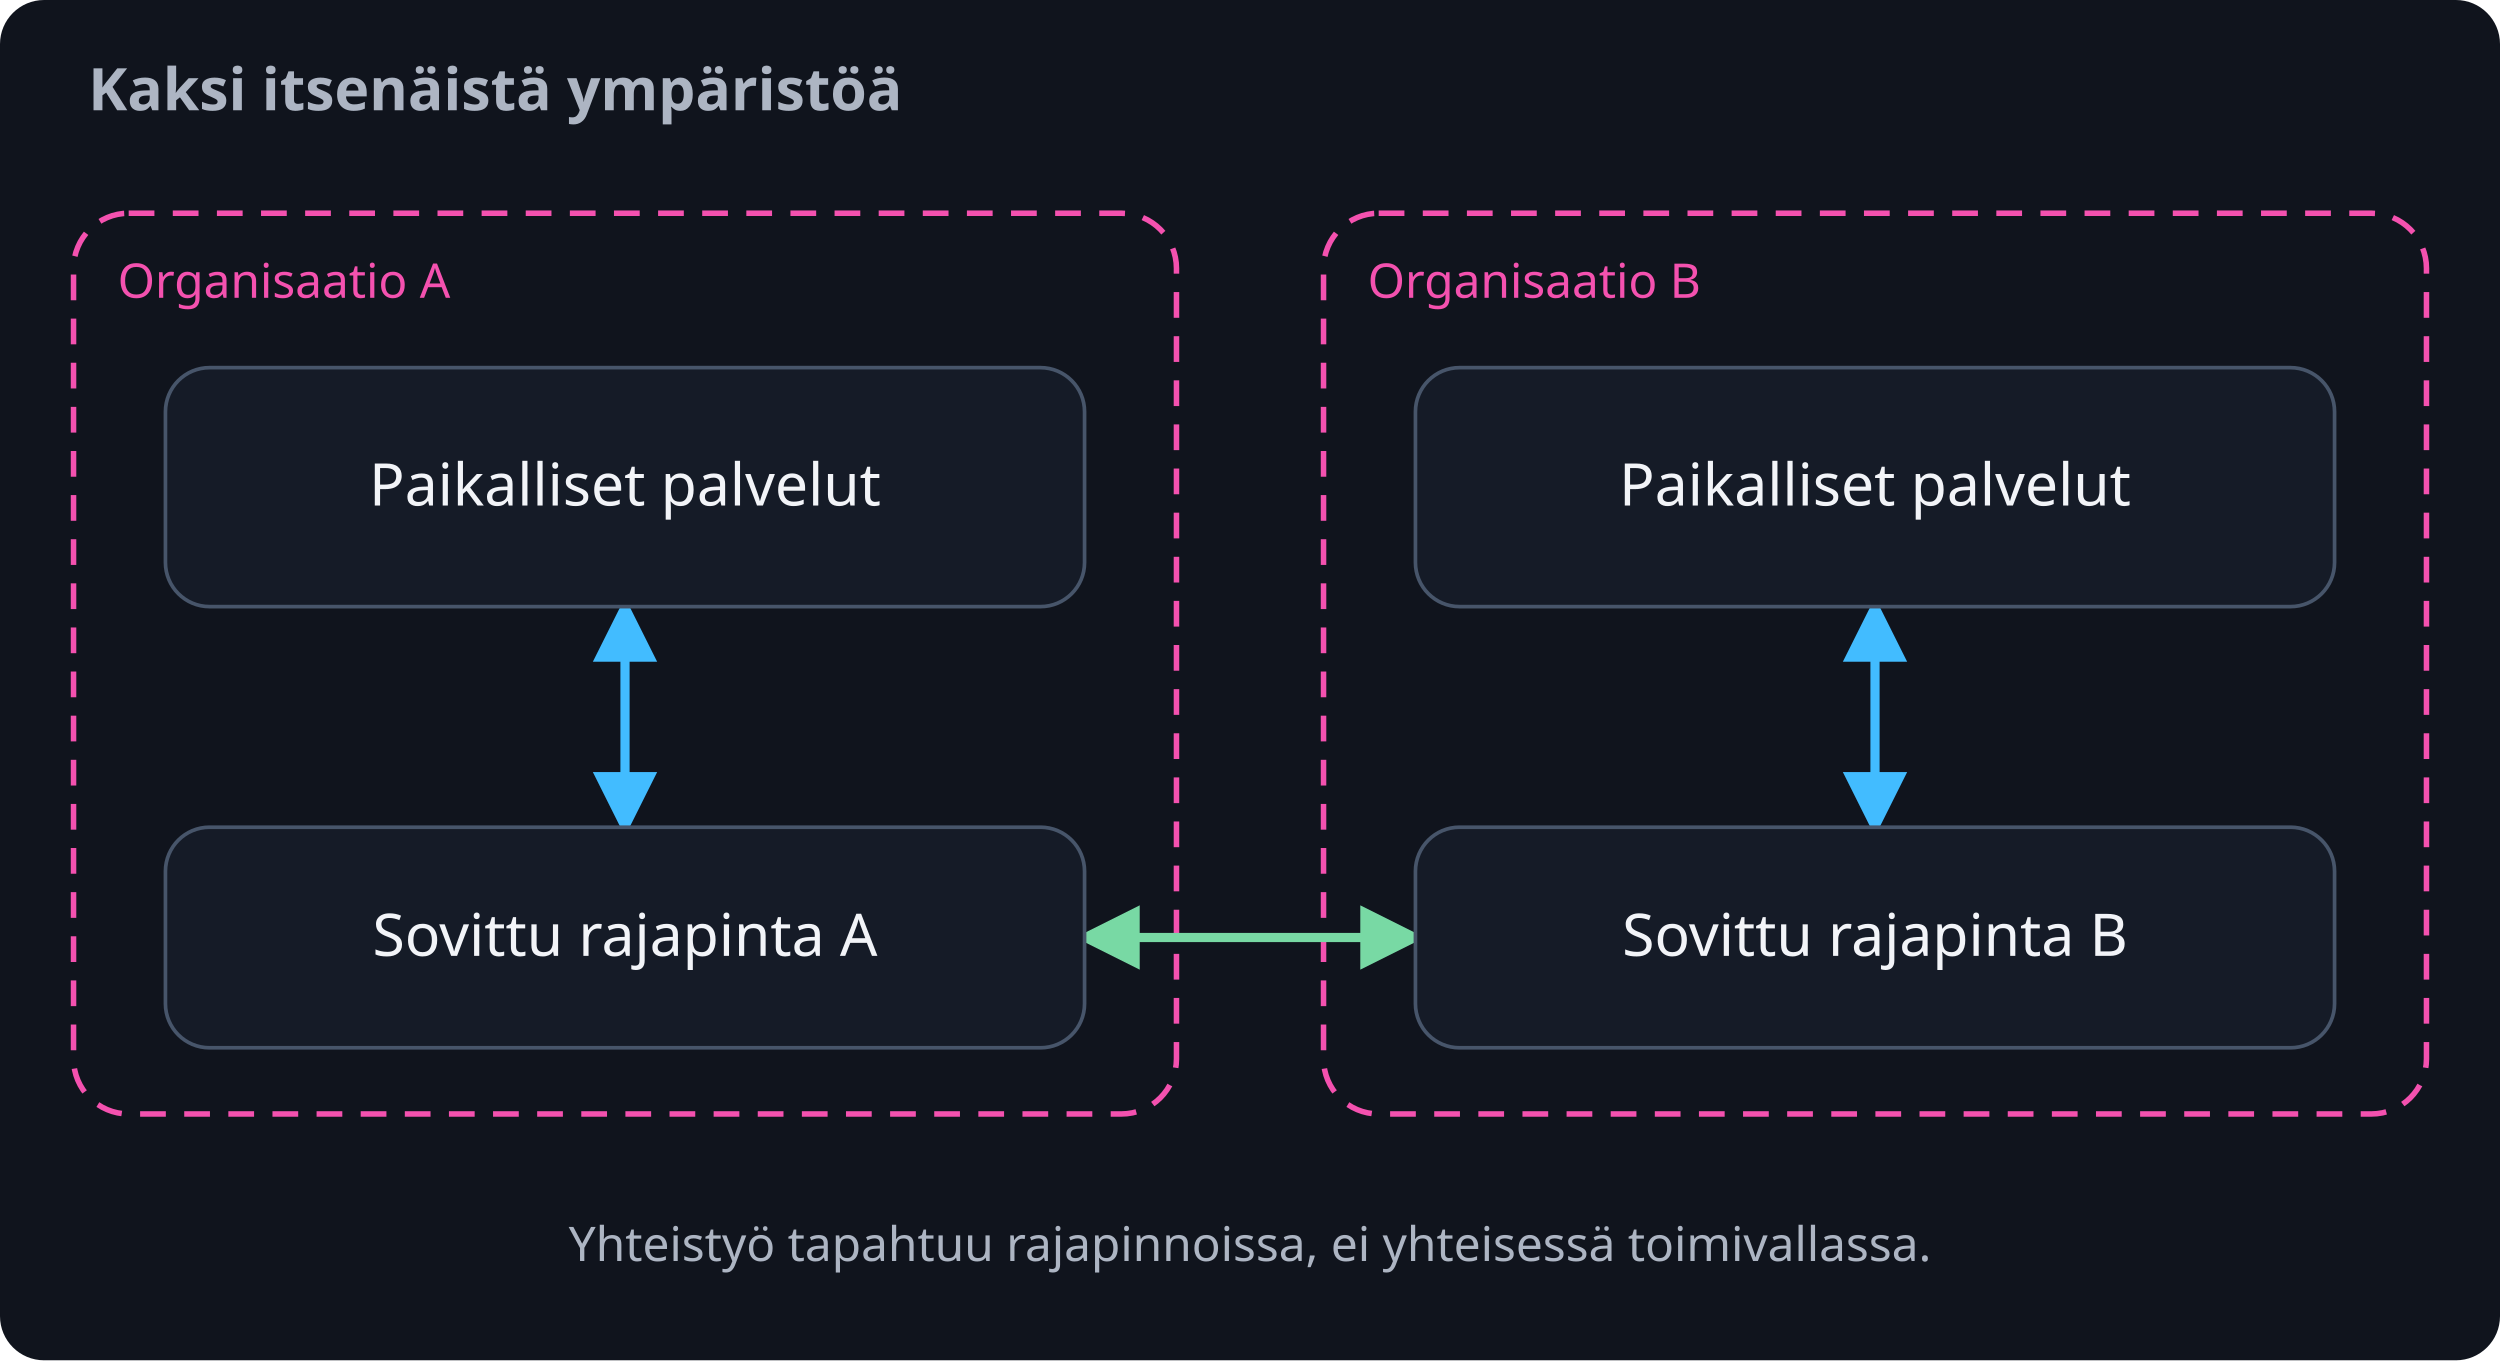
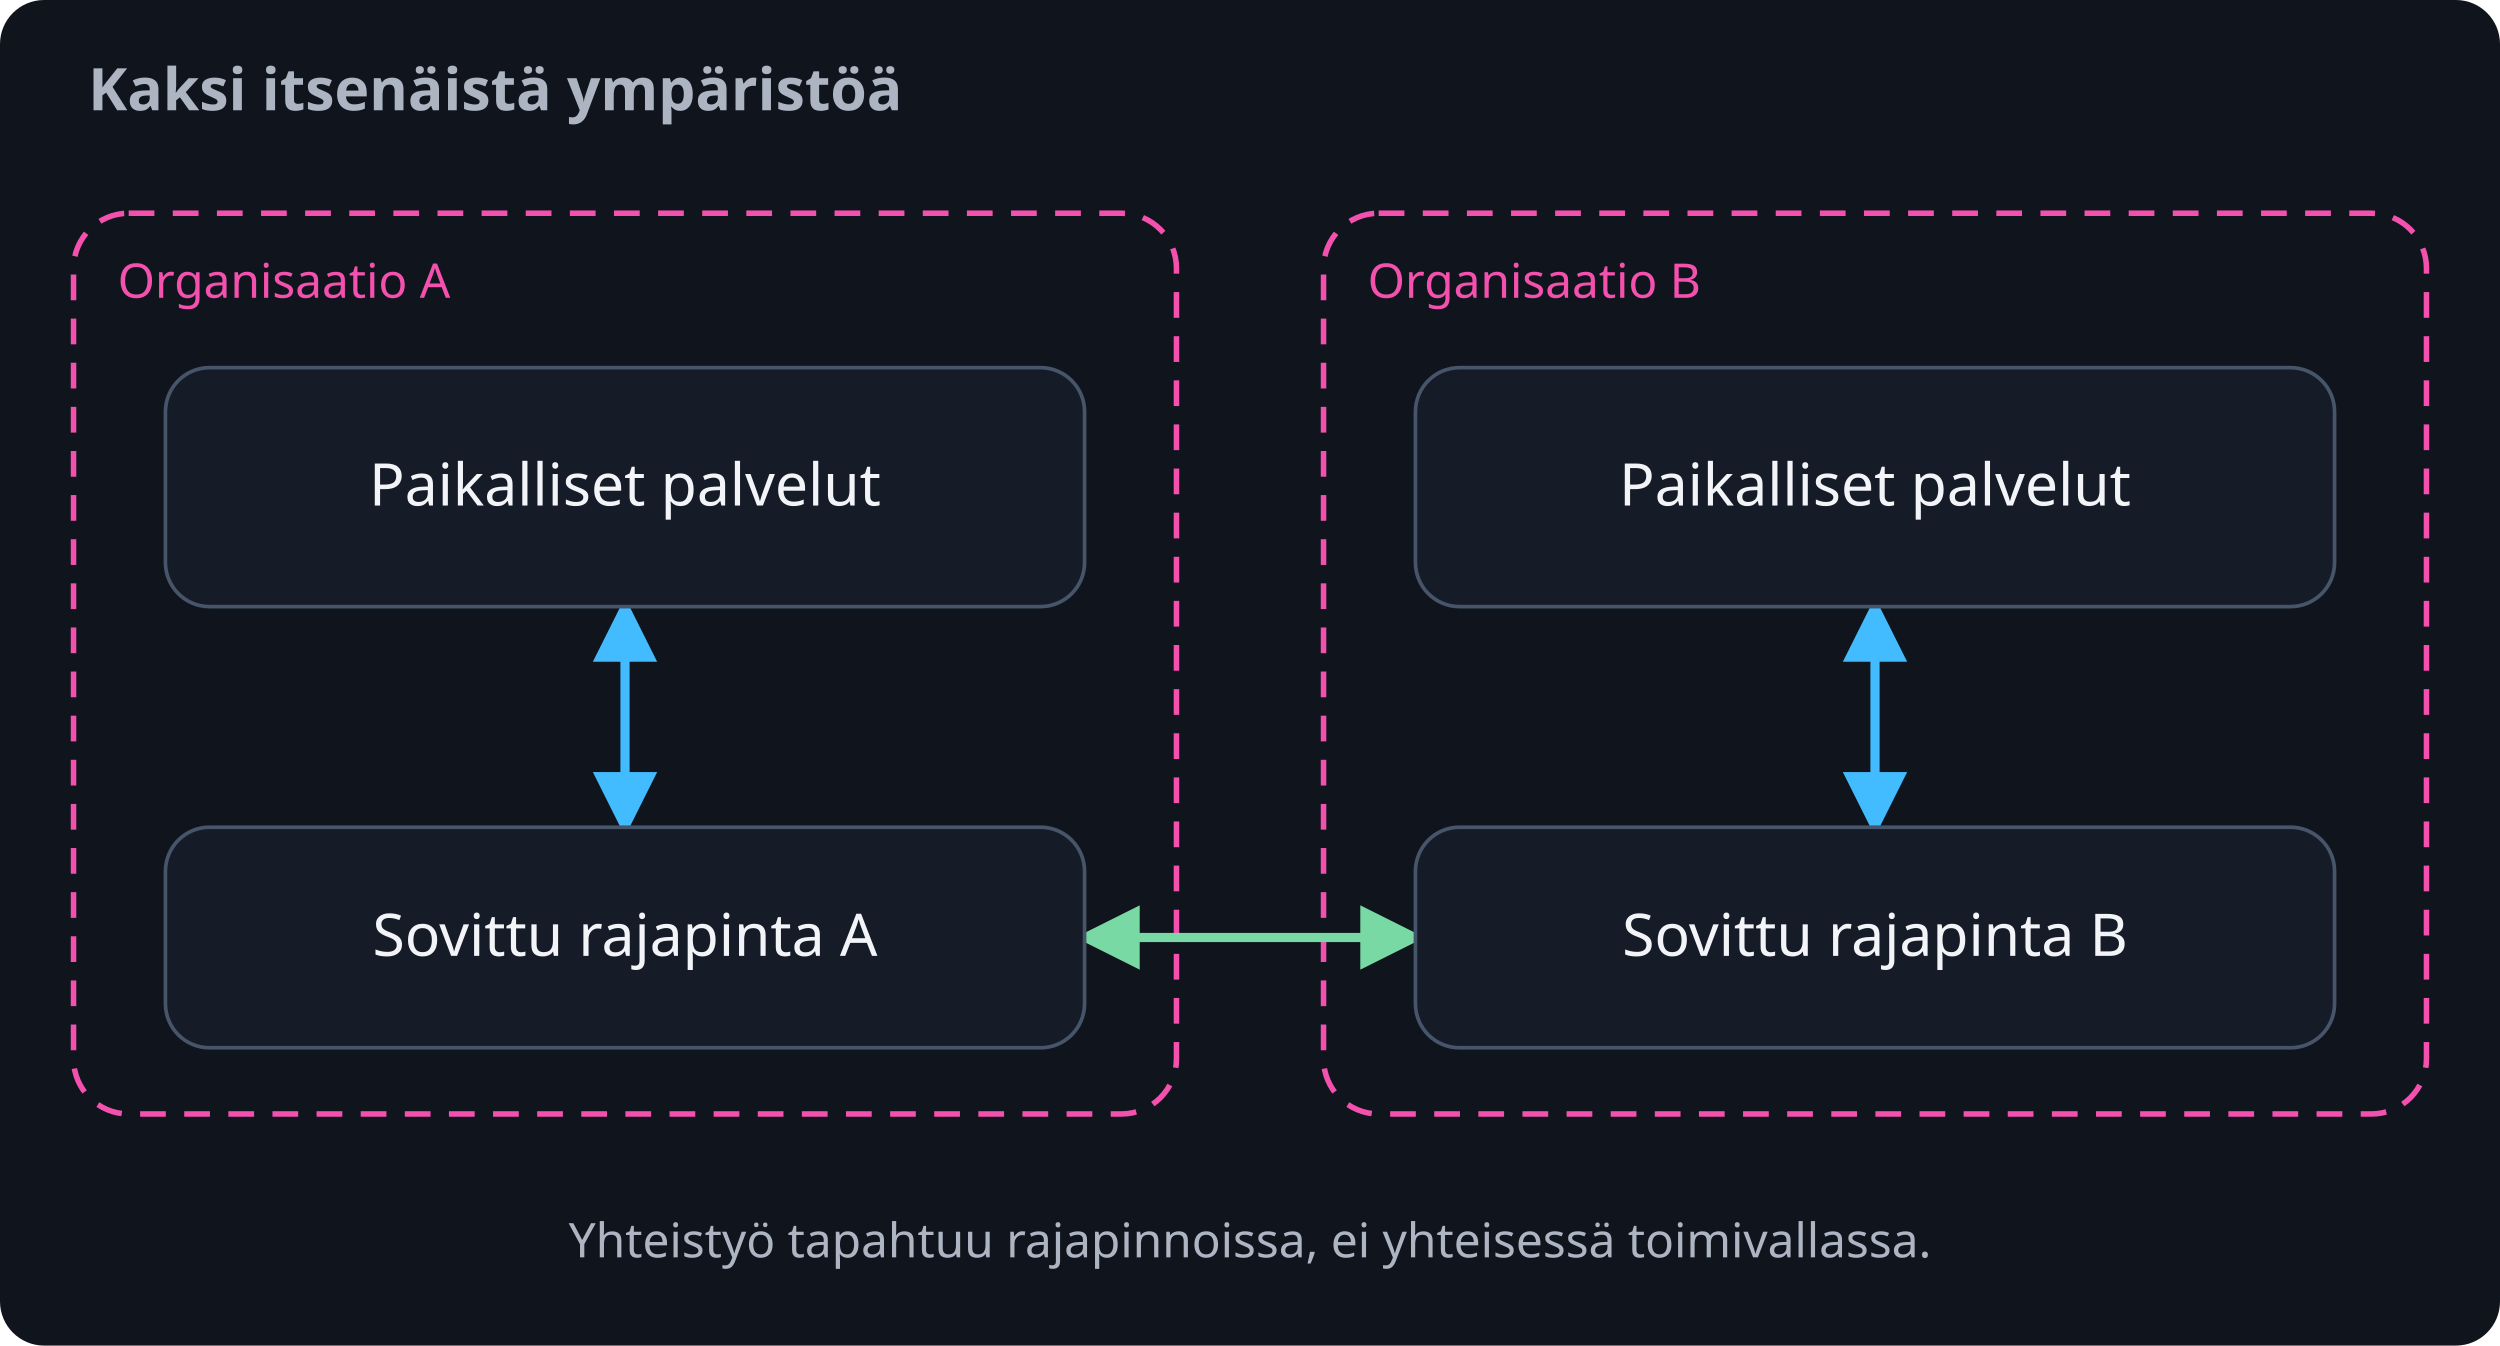
- <svg xmlns="http://www.w3.org/2000/svg" viewBox="0 0 680 370" role="img">
+ <svg xmlns="http://www.w3.org/2000/svg" viewBox="0 0 680 366" role="img">
  <defs>
    <marker id="blue" markerWidth="7" markerHeight="7" refX="6" refY="3.5" orient="auto-start-reverse">
      <path d="M0 0L7 3.5L0 7Z" fill="#42bcff" />
    </marker>
    <marker id="pink" markerWidth="7" markerHeight="7" refX="6" refY="3.5" orient="auto-start-reverse">
      <path d="M0 0L7 3.5L0 7Z" fill="#f451af" />
    </marker>
    <marker id="orange" markerWidth="7" markerHeight="7" refX="6" refY="3.5" orient="auto-start-reverse">
      <path d="M0 0L7 3.5L0 7Z" fill="#ffae63" />
    </marker>
    <marker id="green" markerWidth="7" markerHeight="7" refX="6" refY="3.5" orient="auto-start-reverse">
      <path d="M0 0L7 3.5L0 7Z" fill="#78d9a4" />
    </marker>
  </defs>
-   <rect width="680" height="370" rx="12" fill="#10141d" />
+   <rect width="680" height="366" rx="12" fill="#10141d" />
  <g font-family="system-ui,sans-serif">
    <text x="24" y="30" font-size="16" font-weight="700" fill="#adb5c3">Kaksi itsenäistä ympäristöä</text>
    <rect x="20" y="58" width="300" height="245" rx="15" fill="none" stroke="#f451af" stroke-width="1.5" stroke-dasharray="7 5" />
    <text x="32" y="81" font-size="13" fill="#f451af">Organisaatio A</text>
    <rect x="360" y="58" width="300" height="245" rx="15" fill="none" stroke="#f451af" stroke-width="1.5" stroke-dasharray="7 5" />
    <text x="372" y="81" font-size="13" fill="#f451af">Organisaatio B</text>
    <path d="M170 165V225" fill="none" stroke="#42bcff" stroke-width="2.5" marker-end="url(#blue)" marker-start="url(#blue)" />
    <path d="M510 165V225" fill="none" stroke="#42bcff" stroke-width="2.5" marker-end="url(#blue)" marker-start="url(#blue)" />
    <path d="M295 255H385" fill="none" stroke="#78d9a4" stroke-width="2.5" marker-end="url(#green)" marker-start="url(#green)" />
    <rect x="45" y="100" width="250" height="65" rx="12" fill="#151b27" stroke="#47556a" />
    <text x="170" y="137.5" text-anchor="middle" font-size="16" fill="#f2f4f8">
      <tspan x="170" dy="0">Paikalliset palvelut</tspan>
    </text>
    <rect x="45" y="225" width="250" height="60" rx="12" fill="#151b27" stroke="#47556a" />
    <text x="170" y="260" text-anchor="middle" font-size="16" fill="#f2f4f8">
      <tspan x="170" dy="0">Sovittu rajapinta A</tspan>
    </text>
    <rect x="385" y="100" width="250" height="65" rx="12" fill="#151b27" stroke="#47556a" />
    <text x="510" y="137.5" text-anchor="middle" font-size="16" fill="#f2f4f8">
      <tspan x="510" dy="0">Paikalliset palvelut</tspan>
    </text>
    <rect x="385" y="225" width="250" height="60" rx="12" fill="#151b27" stroke="#47556a" />
    <text x="510" y="260" text-anchor="middle" font-size="16" fill="#f2f4f8">
      <tspan x="510" dy="0">Sovittu rajapinta B</tspan>
    </text>
-     <text x="340" y="343" text-anchor="middle" font-size="13" fill="#adb5c3">
+     <text transform="translate(0 -1)" x="340" y="343" text-anchor="middle" font-size="13" fill="#adb5c3">
      <tspan x="340" dy="0">Yhteistyö tapahtuu rajapinnoissa, ei yhteisessä toimivallassa.</tspan>
    </text>
  </g>
</svg>
